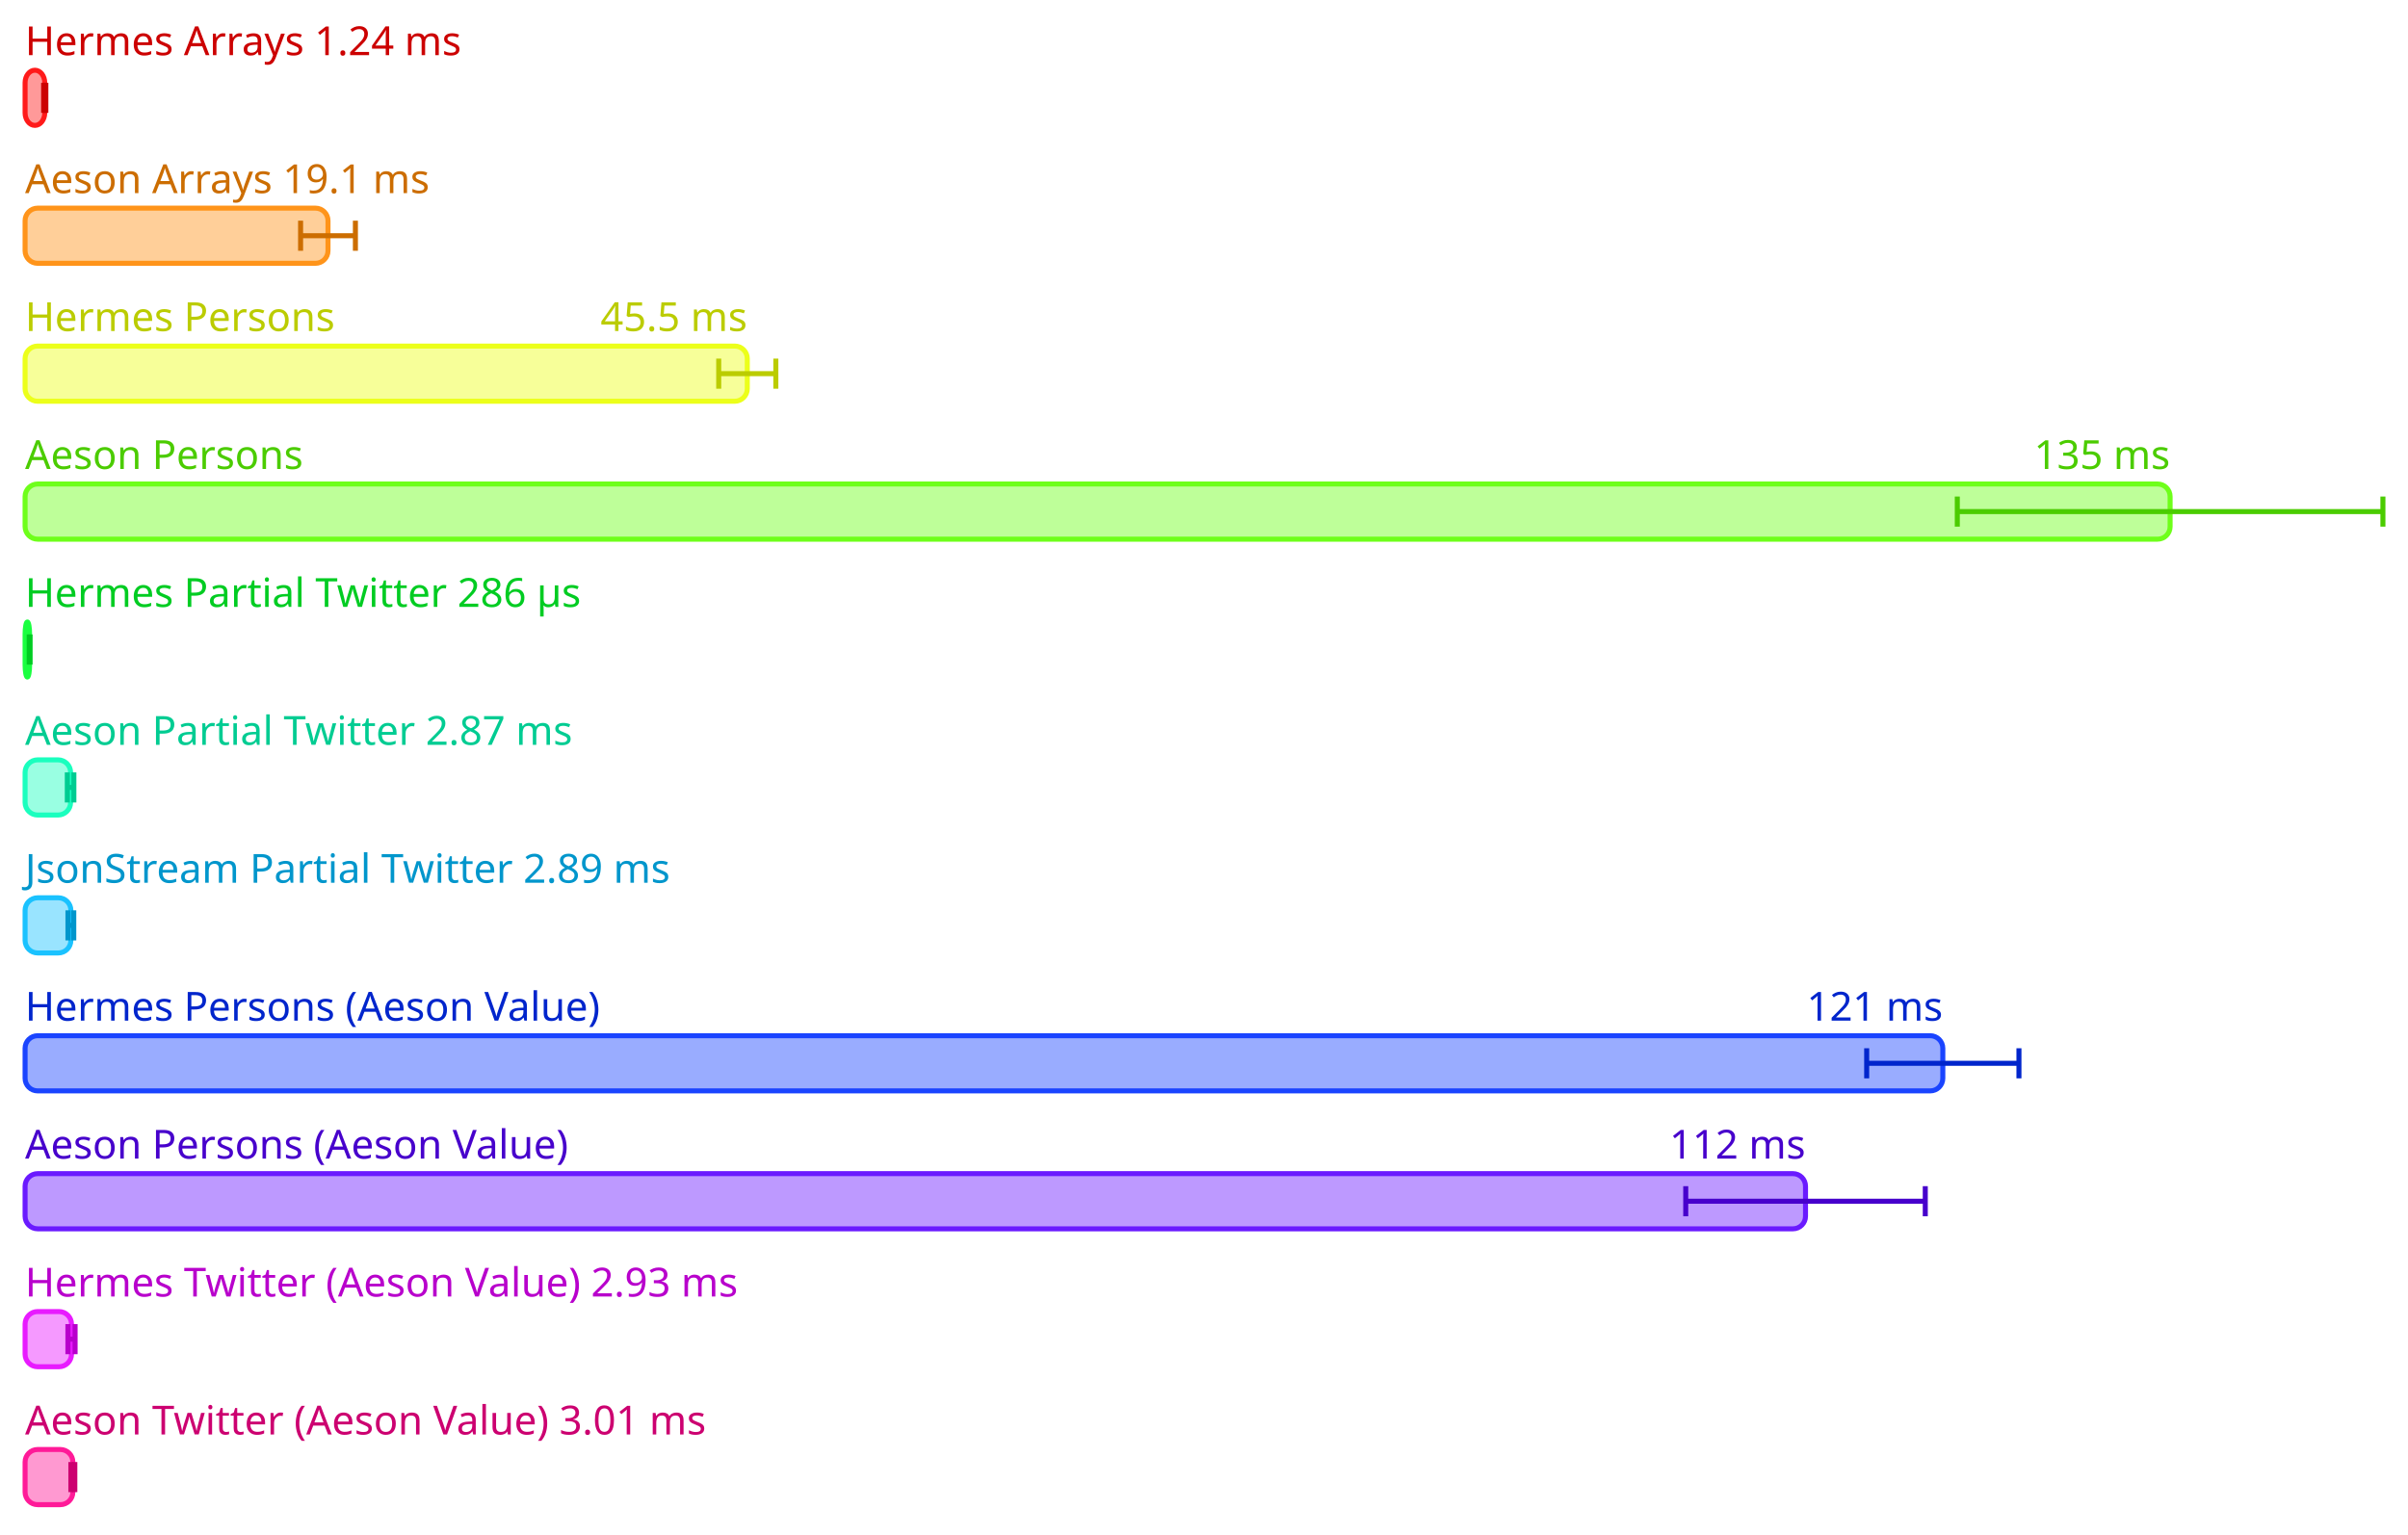
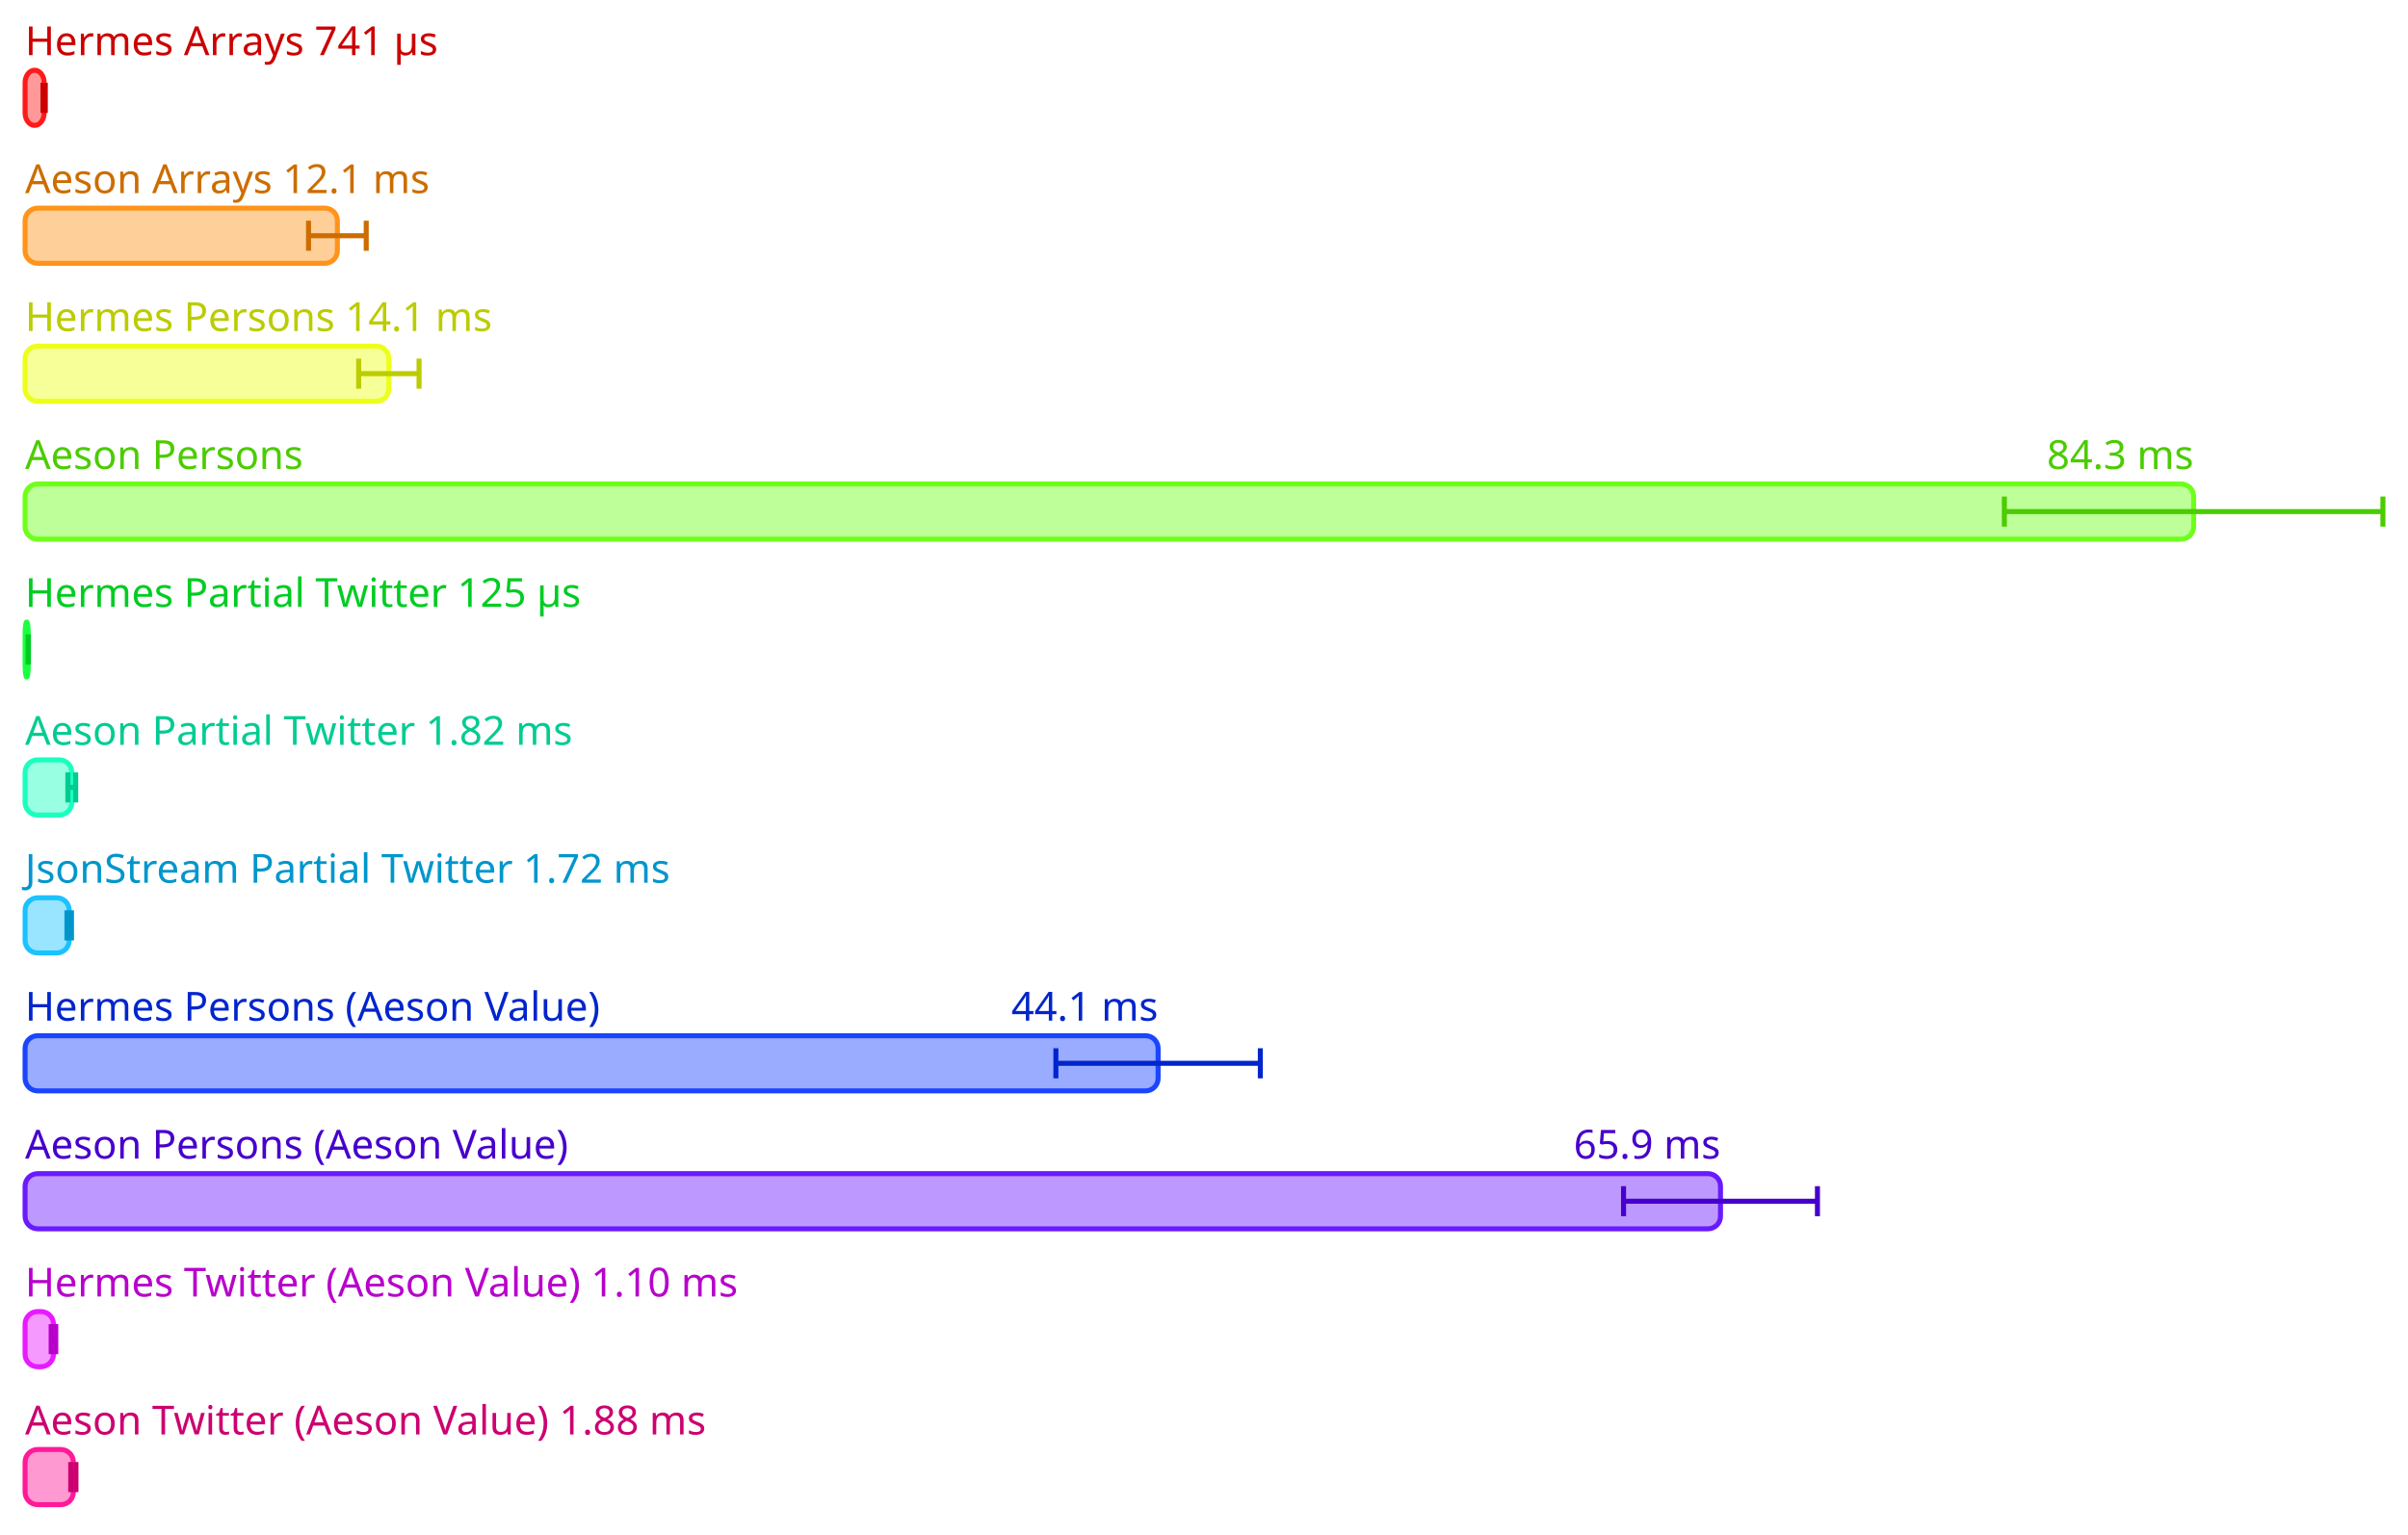
<svg xmlns="http://www.w3.org/2000/svg" height="612" width="960.0" font-size="16" font-family="sans-serif" stroke-width="2">
  <g transform="translate(10.0 0)">
-     <text fill="hsl(0, 100%, 40%)" y="22">Hermes Arrays 1.24 ms</text>
+     <text fill="hsl(0, 100%, 40%)" y="22">Hermes Arrays 741  μs</text>
    <g>
-       <rect y="28" rx="5" height="22" width="7.837" fill="hsl(0, 100%, 80%)" stroke="hsl(0, 100%, 55%)" />
+       <rect y="28" rx="5" height="22" width="7.6" fill="hsl(0, 100%, 80%)" stroke="hsl(0, 100%, 55%)" />
      <g stroke="hsl(0, 100%, 40%)">
-         <line x1="7.395" x2="8.28" y1="39" y2="39" />
-         <line x1="7.395" x2="7.395" y1="33" y2="45" />
-         <line x1="8.28" x2="8.28" y1="33" y2="45" />
+         <line x1="7.147" x2="8.053" y1="39" y2="39" />
+         <line x1="7.147" x2="7.147" y1="33" y2="45" />
+         <line x1="8.053" x2="8.053" y1="33" y2="45" />
      </g>
    </g>
-     <text fill="hsl(32, 100%, 40%)" y="77">Aeson Arrays 19.1 ms</text>
+     <text fill="hsl(32, 100%, 40%)" y="77">Aeson Arrays 12.1 ms</text>
    <g>
-       <rect y="83" rx="5" height="22" width="120.763" fill="hsl(32, 100%, 80%)" stroke="hsl(32, 100%, 55%)" />
+       <rect y="83" rx="5" height="22" width="124.504" fill="hsl(32, 100%, 80%)" stroke="hsl(32, 100%, 55%)" />
      <g stroke="hsl(32, 100%, 40%)">
-         <line x1="109.836" x2="131.691" y1="94" y2="94" />
-         <line x1="109.836" x2="109.836" y1="88" y2="100" />
-         <line x1="131.691" x2="131.691" y1="88" y2="100" />
+         <line x1="113.003" x2="136.004" y1="94" y2="94" />
+         <line x1="113.003" x2="113.003" y1="88" y2="100" />
+         <line x1="136.004" x2="136.004" y1="88" y2="100" />
      </g>
    </g>
-     <g fill="hsl(65, 100%, 40%)">
-       <text y="132">Hermes Persons</text>
-       <text y="132" x="287.92" text-anchor="end">45.5 ms</text>
-     </g>
+     <text fill="hsl(65, 100%, 40%)" y="132">Hermes Persons 14.1 ms</text>
    <g>
-       <rect y="138" rx="5" height="22" width="287.92" fill="hsl(65, 100%, 80%)" stroke="hsl(65, 100%, 55%)" />
+       <rect y="138" rx="5" height="22" width="145.033" fill="hsl(65, 100%, 80%)" stroke="hsl(65, 100%, 55%)" />
      <g stroke="hsl(65, 100%, 40%)">
-         <line x1="276.534" x2="299.305" y1="149" y2="149" />
-         <line x1="276.534" x2="276.534" y1="143" y2="155" />
-         <line x1="299.305" x2="299.305" y1="143" y2="155" />
+         <line x1="132.997" x2="157.068" y1="149" y2="149" />
+         <line x1="132.997" x2="132.997" y1="143" y2="155" />
+         <line x1="157.068" x2="157.068" y1="143" y2="155" />
      </g>
    </g>
    <g fill="hsl(98, 100%, 40%)">
      <text y="187">Aeson Persons</text>
-       <text y="187" x="855.158" text-anchor="end">135  ms</text>
+       <text y="187" x="864.54" text-anchor="end">84.3 ms</text>
    </g>
    <g>
-       <rect y="193" rx="5" height="22" width="855.158" fill="hsl(98, 100%, 80%)" stroke="hsl(98, 100%, 55%)" />
+       <rect y="193" rx="5" height="22" width="864.54" fill="hsl(98, 100%, 80%)" stroke="hsl(98, 100%, 55%)" />
      <g stroke="hsl(98, 100%, 40%)">
-         <line x1="770.317" x2="940.0" y1="204" y2="204" />
-         <line x1="770.317" x2="770.317" y1="198" y2="210" />
+         <line x1="789.08" x2="940.0" y1="204" y2="204" />
+         <line x1="789.08" x2="789.08" y1="198" y2="210" />
        <line x1="940.0" x2="940.0" y1="198" y2="210" />
      </g>
    </g>
-     <text fill="hsl(130, 100%, 40%)" y="242">Hermes Partial Twitter 286  μs</text>
+     <text fill="hsl(130, 100%, 40%)" y="242">Hermes Partial Twitter 125  μs</text>
    <g>
-       <rect y="248" rx="5" height="22" width="1.807" fill="hsl(130, 100%, 80%)" stroke="hsl(130, 100%, 55%)" />
+       <rect y="248" rx="5" height="22" width="1.279" fill="hsl(130, 100%, 80%)" stroke="hsl(130, 100%, 55%)" />
      <g stroke="hsl(130, 100%, 40%)">
-         <line x1="1.637" x2="1.976" y1="259" y2="259" />
-         <line x1="1.637" x2="1.637" y1="253" y2="265" />
-         <line x1="1.976" x2="1.976" y1="253" y2="265" />
+         <line x1="1.211" x2="1.346" y1="259" y2="259" />
+         <line x1="1.211" x2="1.211" y1="253" y2="265" />
+         <line x1="1.346" x2="1.346" y1="253" y2="265" />
      </g>
    </g>
-     <text fill="hsl(163, 100%, 40%)" y="297">Aeson Partial Twitter 2.87 ms</text>
+     <text fill="hsl(163, 100%, 40%)" y="297">Aeson Partial Twitter 1.82 ms</text>
    <g>
-       <rect y="303" rx="5" height="22" width="18.142" fill="hsl(163, 100%, 80%)" stroke="hsl(163, 100%, 55%)" />
+       <rect y="303" rx="5" height="22" width="18.612" fill="hsl(163, 100%, 80%)" stroke="hsl(163, 100%, 55%)" />
      <g stroke="hsl(163, 100%, 40%)">
-         <line x1="16.833" x2="19.45" y1="314" y2="314" />
-         <line x1="16.833" x2="16.833" y1="308" y2="320" />
-         <line x1="19.45" x2="19.45" y1="308" y2="320" />
+         <line x1="17.048" x2="20.177" y1="314" y2="314" />
+         <line x1="17.048" x2="17.048" y1="308" y2="320" />
+         <line x1="20.177" x2="20.177" y1="308" y2="320" />
      </g>
    </g>
-     <text fill="hsl(196, 100%, 40%)" y="352">JsonStream Partial Twitter 2.89 ms</text>
+     <text fill="hsl(196, 100%, 40%)" y="352">JsonStream Partial Twitter 1.72 ms</text>
    <g>
-       <rect y="358" rx="5" height="22" width="18.252" fill="hsl(196, 100%, 80%)" stroke="hsl(196, 100%, 55%)" />
+       <rect y="358" rx="5" height="22" width="17.598" fill="hsl(196, 100%, 80%)" stroke="hsl(196, 100%, 55%)" />
      <g stroke="hsl(196, 100%, 40%)">
-         <line x1="17.096" x2="19.408" y1="369" y2="369" />
-         <line x1="17.096" x2="17.096" y1="363" y2="375" />
-         <line x1="19.408" x2="19.408" y1="363" y2="375" />
+         <line x1="16.696" x2="18.501" y1="369" y2="369" />
+         <line x1="16.696" x2="16.696" y1="363" y2="375" />
+         <line x1="18.501" x2="18.501" y1="363" y2="375" />
      </g>
    </g>
    <g fill="hsl(229, 100%, 40%)">
      <text y="407">Hermes Persons (Aeson Value)</text>
-       <text y="407" x="764.541" text-anchor="end">121  ms</text>
+       <text y="407" x="451.701" text-anchor="end">44.1 ms</text>
    </g>
    <g>
-       <rect y="413" rx="5" height="22" width="764.541" fill="hsl(229, 100%, 80%)" stroke="hsl(229, 100%, 55%)" />
+       <rect y="413" rx="5" height="22" width="451.701" fill="hsl(229, 100%, 80%)" stroke="hsl(229, 100%, 55%)" />
      <g stroke="hsl(229, 100%, 40%)">
-         <line x1="734.19" x2="794.893" y1="424" y2="424" />
-         <line x1="734.19" x2="734.19" y1="418" y2="430" />
-         <line x1="794.893" x2="794.893" y1="418" y2="430" />
+         <line x1="410.946" x2="492.457" y1="424" y2="424" />
+         <line x1="410.946" x2="410.946" y1="418" y2="430" />
+         <line x1="492.457" x2="492.457" y1="418" y2="430" />
      </g>
    </g>
    <g fill="hsl(261, 100%, 40%)">
      <text y="462">Aeson Persons (Aeson Value)</text>
-       <text y="462" x="709.804" text-anchor="end">112  ms</text>
+       <text y="462" x="675.911" text-anchor="end">65.9 ms</text>
    </g>
    <g>
-       <rect y="468" rx="5" height="22" width="709.804" fill="hsl(261, 100%, 80%)" stroke="hsl(261, 100%, 55%)" />
+       <rect y="468" rx="5" height="22" width="675.911" fill="hsl(261, 100%, 80%)" stroke="hsl(261, 100%, 55%)" />
      <g stroke="hsl(261, 100%, 40%)">
-         <line x1="662.055" x2="757.552" y1="479" y2="479" />
-         <line x1="662.055" x2="662.055" y1="473" y2="485" />
-         <line x1="757.552" x2="757.552" y1="473" y2="485" />
+         <line x1="637.261" x2="714.561" y1="479" y2="479" />
+         <line x1="637.261" x2="637.261" y1="473" y2="485" />
+         <line x1="714.561" x2="714.561" y1="473" y2="485" />
      </g>
    </g>
-     <text fill="hsl(294, 100%, 40%)" y="517">Hermes Twitter (Aeson Value) 2.93 ms</text>
+     <text fill="hsl(294, 100%, 40%)" y="517">Hermes Twitter (Aeson Value) 1.10 ms</text>
    <g>
-       <rect y="523" rx="5" height="22" width="18.505" fill="hsl(294, 100%, 80%)" stroke="hsl(294, 100%, 55%)" />
+       <rect y="523" rx="5" height="22" width="11.316" fill="hsl(294, 100%, 80%)" stroke="hsl(294, 100%, 55%)" />
      <g stroke="hsl(294, 100%, 40%)">
-         <line x1="17.075" x2="19.935" y1="534" y2="534" />
-         <line x1="17.075" x2="17.075" y1="528" y2="540" />
-         <line x1="19.935" x2="19.935" y1="528" y2="540" />
+         <line x1="10.397" x2="12.235" y1="534" y2="534" />
+         <line x1="10.397" x2="10.397" y1="528" y2="540" />
+         <line x1="12.235" x2="12.235" y1="528" y2="540" />
      </g>
    </g>
-     <text fill="hsl(327, 100%, 40%)" y="572">Aeson Twitter (Aeson Value) 3.01 ms</text>
+     <text fill="hsl(327, 100%, 40%)" y="572">Aeson Twitter (Aeson Value) 1.88 ms</text>
    <g>
-       <rect y="578" rx="5" height="22" width="19.046" fill="hsl(327, 100%, 80%)" stroke="hsl(327, 100%, 55%)" />
+       <rect y="578" rx="5" height="22" width="19.239" fill="hsl(327, 100%, 80%)" stroke="hsl(327, 100%, 55%)" />
      <g stroke="hsl(327, 100%, 40%)">
-         <line x1="18.259" x2="19.832" y1="589" y2="589" />
-         <line x1="18.259" x2="18.259" y1="583" y2="595" />
-         <line x1="19.832" x2="19.832" y1="583" y2="595" />
+         <line x1="18.198" x2="20.28" y1="589" y2="589" />
+         <line x1="18.198" x2="18.198" y1="583" y2="595" />
+         <line x1="20.28" x2="20.28" y1="583" y2="595" />
      </g>
    </g>
  </g>
</svg>
